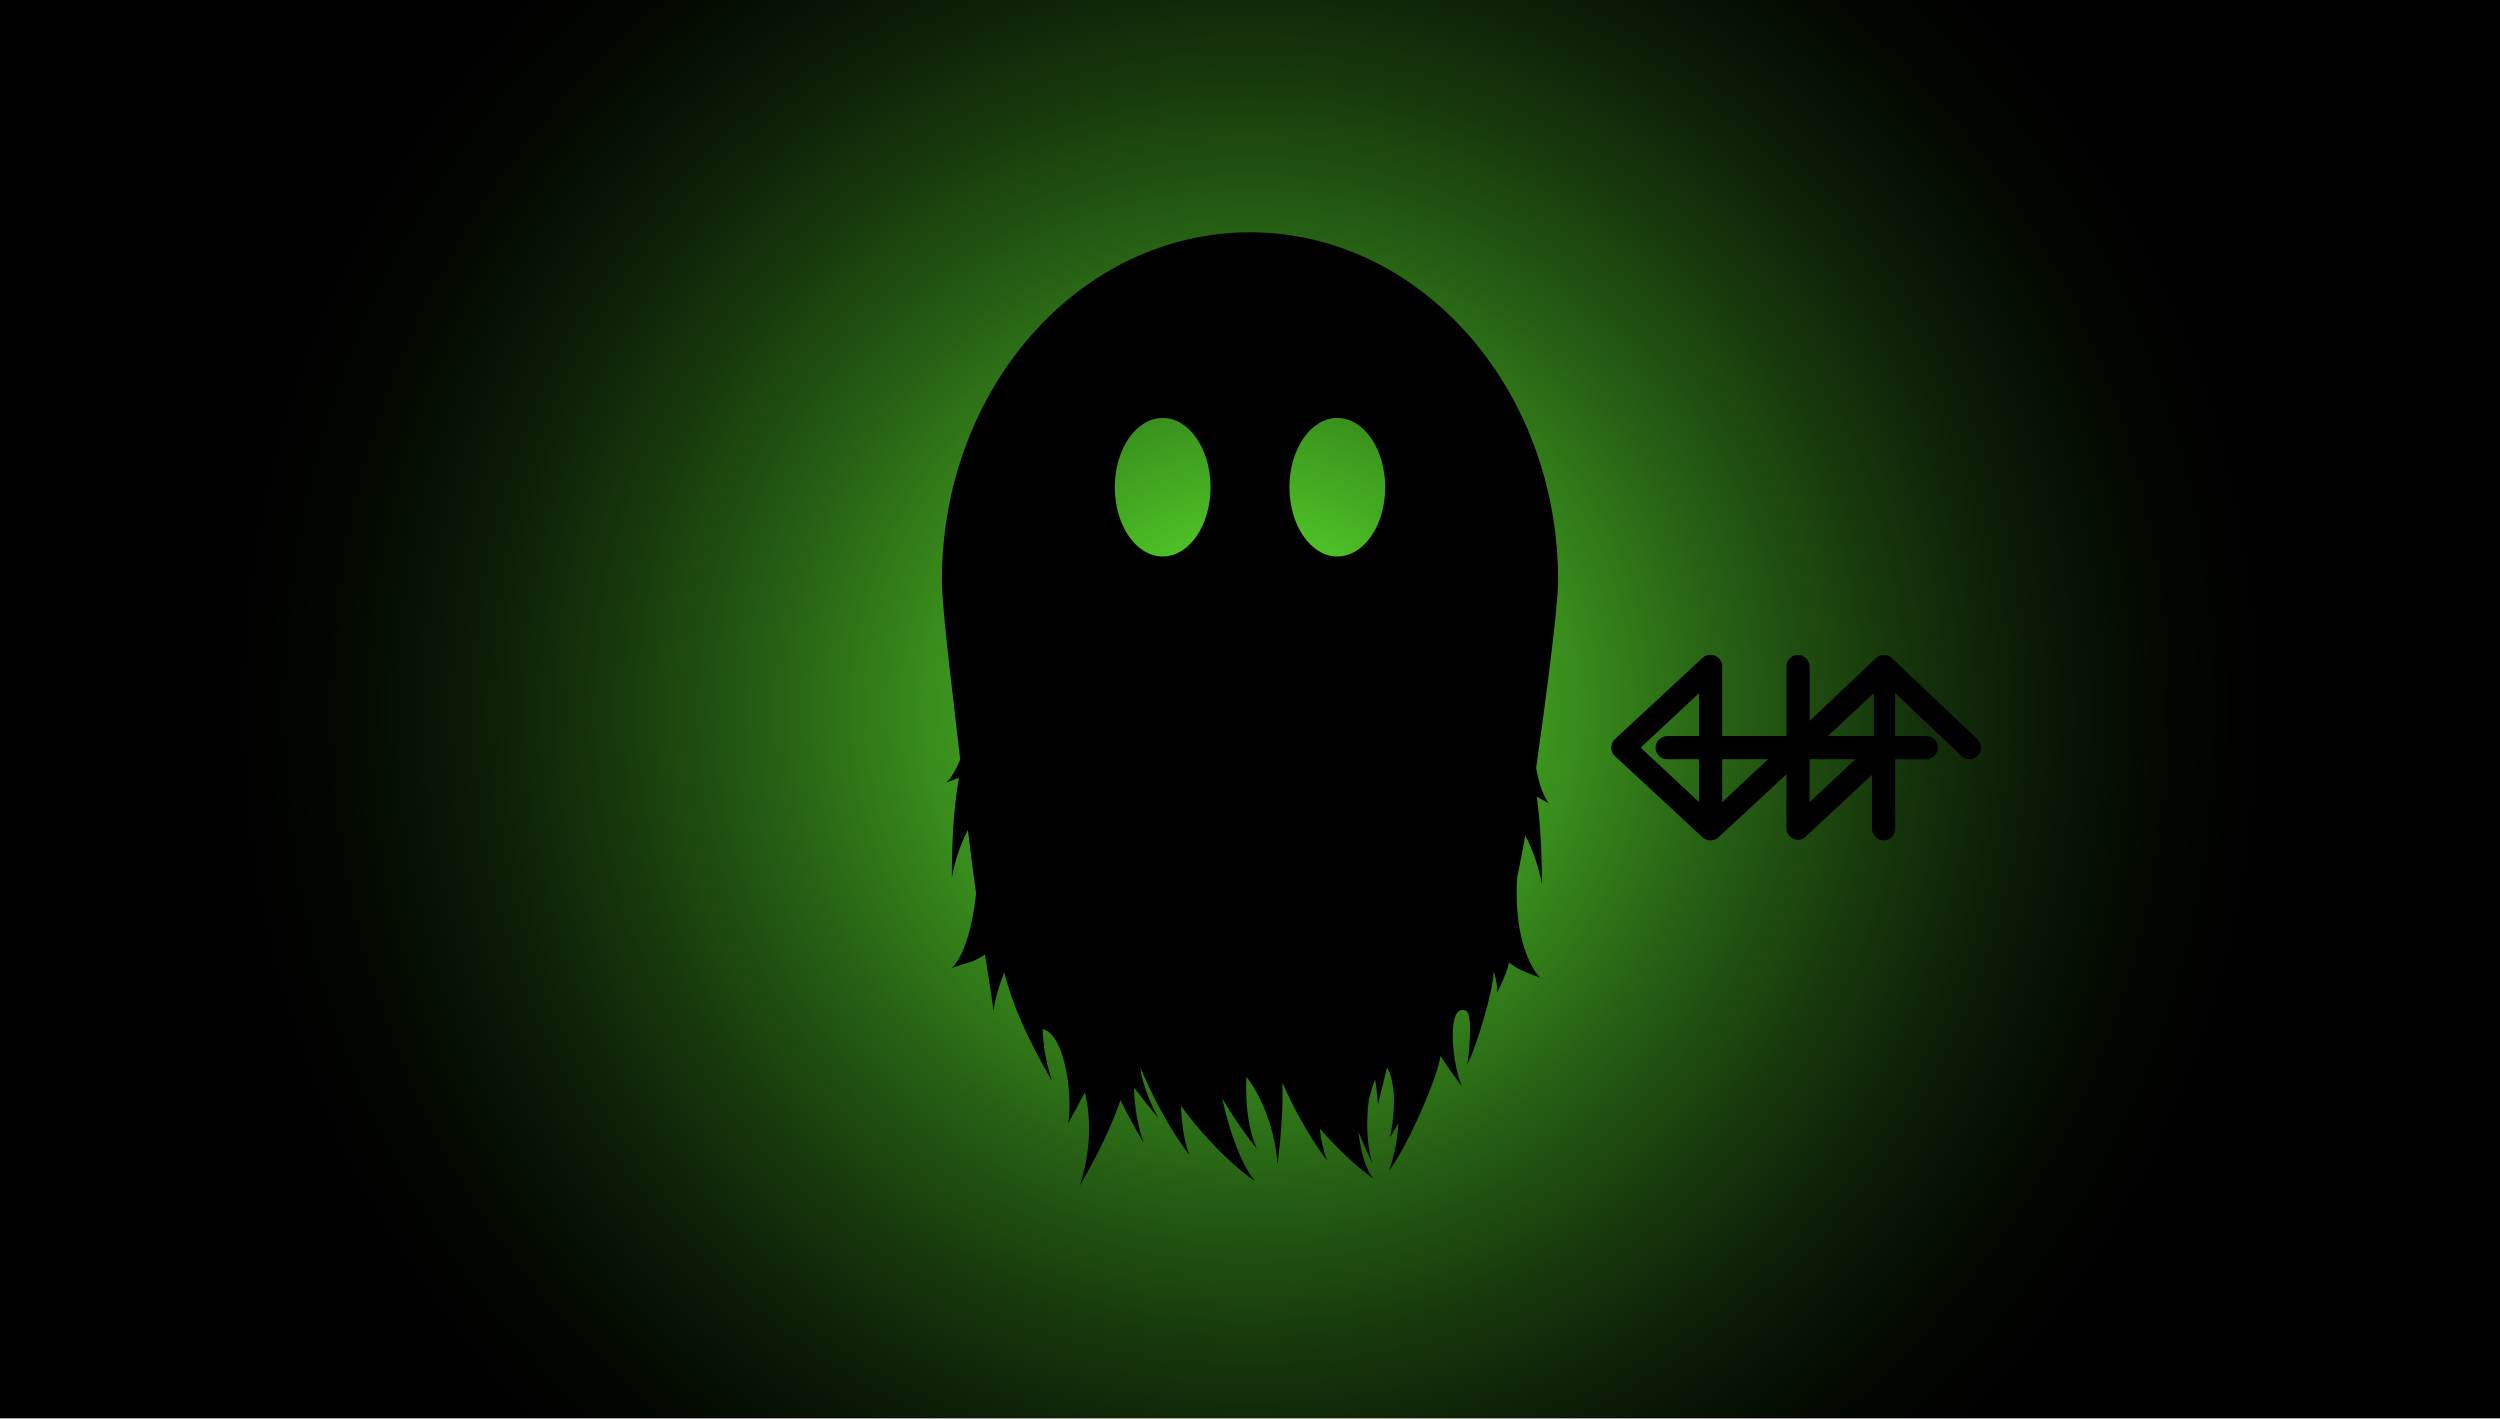
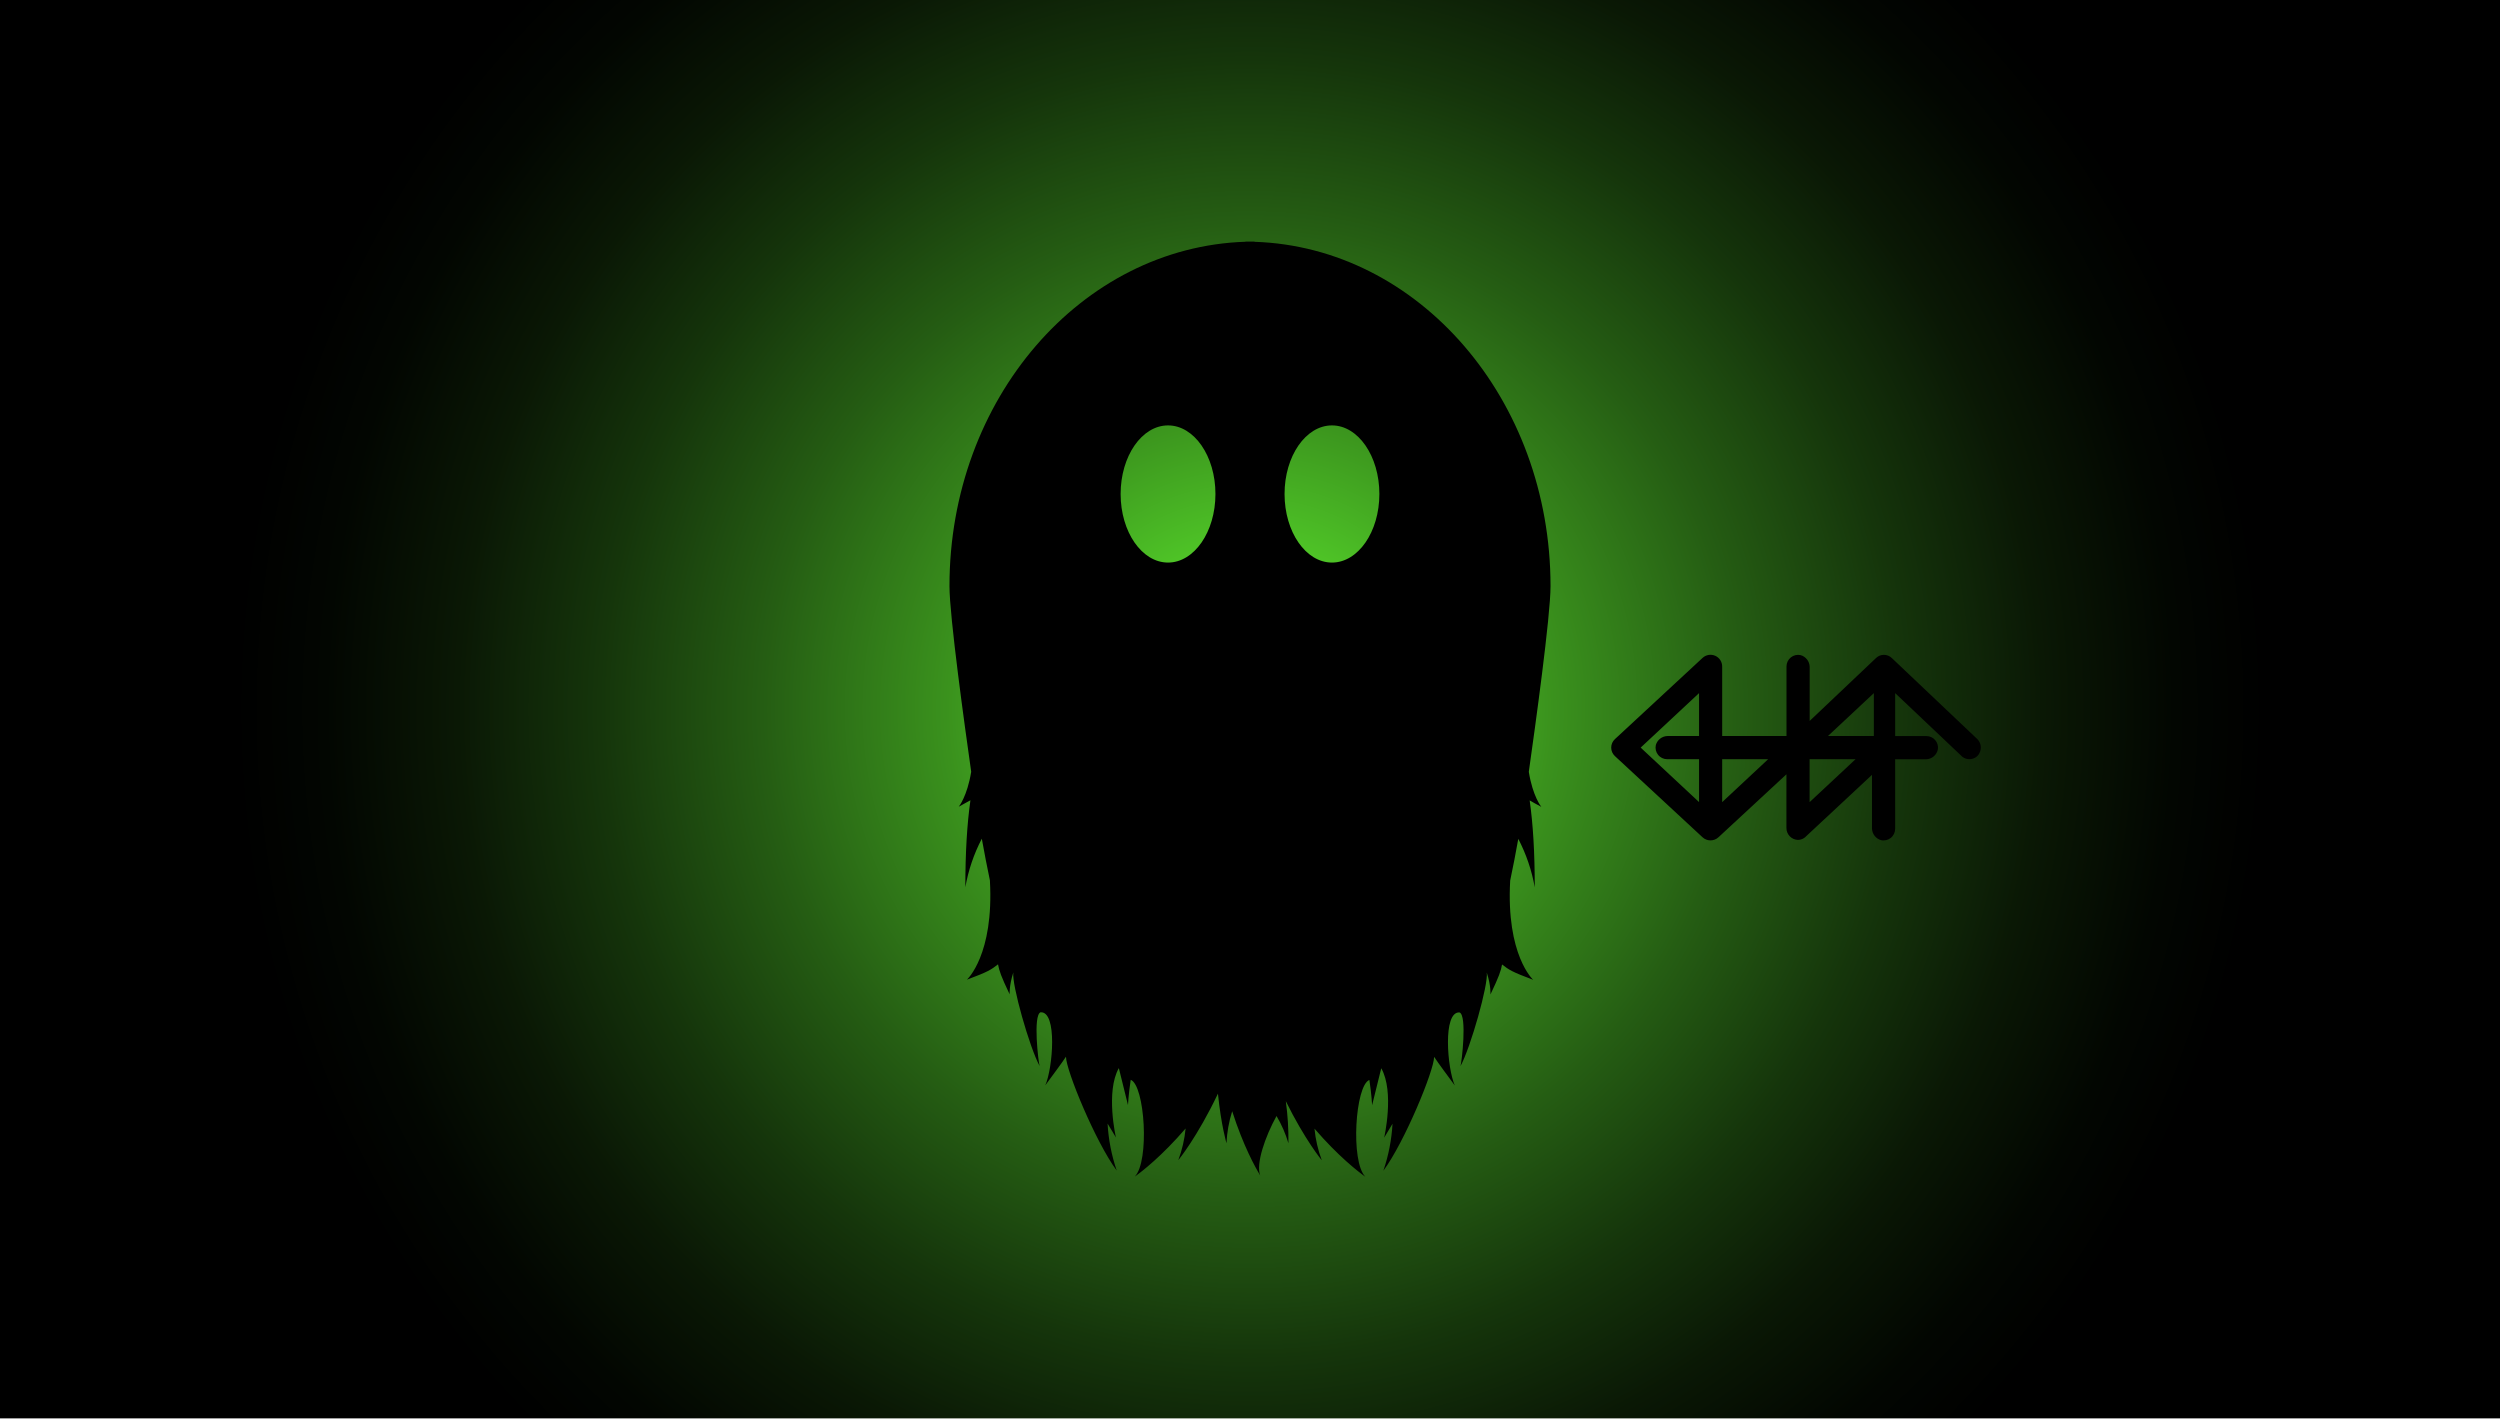
<svg xmlns="http://www.w3.org/2000/svg" id="Layer_1" data-name="Layer 1" viewBox="0 0 1366 775">
  <defs>
    <style>.cls-1{fill:url(#radial-gradient);}</style>
    <radialGradient id="radial-gradient" cx="683" cy="387.5" r="555.27" gradientUnits="userSpaceOnUse">
      <stop offset="0" stop-color="#6f3" />
      <stop offset="0.13" stop-color="#53cf29" />
      <stop offset="0.3" stop-color="#3a911d" />
      <stop offset="0.48" stop-color="#255d13" />
      <stop offset="0.64" stop-color="#15350b" />
      <stop offset="0.78" stop-color="#0a1805" />
      <stop offset="0.91" stop-color="#020601" />
      <stop offset="1" />
    </radialGradient>
  </defs>
  <rect class="cls-1" width="1366" height="775" />
  <path d="M1083.43,406.86h0l-46.8-44.36h0a6.19,6.19,0,0,0-8.52,0h0l-36.3,34.41V367.35a6.82,6.82,0,0,0-4.95-6.39,6.34,6.34,0,0,0-7.72,6.19v38H944V367.29a6.38,6.38,0,0,0-10.74-4.79h0l-47.87,44.36h0a6.31,6.31,0,0,0,0,9.27h0l47.87,44.35h0a6.4,6.4,0,0,0,8.71,0h0l37.13-34.4v29.3a6.51,6.51,0,0,0,6.31,6.55,6.22,6.22,0,0,0,4.18-1.68l0-.05,36.26-33.83v29.29a6.83,6.83,0,0,0,4.94,6.4,6.35,6.35,0,0,0,7.73-6.19v-38h16.85a6.71,6.71,0,0,0,6.5-5.53,6.3,6.3,0,0,0-6.19-7.14h-17.16V381.72l36.26,34.36,0,.05a6.3,6.3,0,0,0,7,1.09,5.63,5.63,0,0,0,2.82-2.81A6.53,6.53,0,0,0,1083.43,406.86Zm-152.07-1.7H914.14a6.82,6.82,0,0,0-6.4,4.94,6.35,6.35,0,0,0,6.19,7.73h17.43v23.44l-31.9-29.78,31.9-29.77ZM944,441.27V417.83h25.11Zm82.87-59.55v23.44H1001.8Zm-35.1,59.55V417.83h25.11Z" transform="translate(-3 -3)" />
-   <path d="M842.35,422.56c3.59-25.25,12-85.91,12-102.47,0-105-75.37-190.15-168.35-190.15S517.65,215.07,517.65,320.09c0,16.61,7.66,76.61,10,97.85-3.53,9-7.48,12.62-7.48,12.62,2.78-1,5-1.88,6.79-2.61-2.56,14.45-3.87,32-3.88,54.69a93.17,93.17,0,0,1,8.78-26.24c1.49,12.48,3,24.13,4.48,34.74C532.87,524.05,523.08,532,523.08,532c13.3-4.94,9.3-2,18.15-7.45,2.68,17.54,4.53,28.62,4.52,30.89a92.31,92.31,0,0,1,6-21c4.26,16.84,12.2,35.4,26.16,59.37a97.36,97.36,0,0,1-5.23-28.59c13.47,3.53,16.52,41,13.82,51.7q5.16-9,9.22-17.08c6.74,26-2.88,51.24-2.88,51.24,10.63-18.25,17.76-33.36,22.44-47,3.53,7.28,7.7,15.07,12.64,23.54a97.83,97.83,0,0,1-5.26-30.34c3.94,5.24,8.33,10.73,13.25,16.54a96.25,96.25,0,0,1-9.26-23.58c-.19-1.24-.38-2.53-.54-3.88,13.15,31.2,26.86,47.83,26.86,47.83-2.77-6.93-4.3-16.26-4.7-26.94,21.42,29,40.4,41.05,40.4,41.05-7.13-8.72-13.6-25.71-17.9-45.21,10.45,17.67,19,27.42,19,27.42-4.58-9.79-6.42-23.83-5.73-39.19,16,21.21,17,47.72,17,47.72,2.2-17.37,3-31.81,2.67-44.42C716,622.27,728.1,637,728.1,637a69.12,69.12,0,0,1-4-17.5c16.71,19.42,29.81,27.78,29.81,27.78-4.28-3.71-7.31-14.2-8.69-25.87,2.29,5.59,4.89,11.48,7.84,17.74-.15-.51-5-13.15-2.09-35.61,0,0,1.94-7.33,3.43-10.9,1.23,8.09,1.5,13.94,1.5,13.94,1.28-5.16,3.14-12.79,5-20.4,7.41,13.12,1.6,38.31,1.6,38.31,1-1.7,2.63-4.43,4.61-7.68A96.87,96.87,0,0,1,762,642.68c11.67-15.71,28-55.35,28-62.85,3.57,5.51,7.7,11.35,12.49,17.65-5.17-6.9-10.33-47.58,1.53-42.15,4.44,1.64,1,29.66.46,29.78,5.59-10.16,15.53-45.23,14.58-51.79,2.45,7.61,2,12.1,2,12.1,4.76-10,5.76-13,6.43-16.59,3.75,2.93,5.33,4.07,17.16,8.47,0,0-15-13.56-12.69-54.81,1.57-7.43,3.06-15.11,4.48-23a93.2,93.2,0,0,1,9.06,26.79c0-19.31-1-34.88-2.82-48,1.67,1,3.76,2.12,6.45,3.55C849.22,441.84,844.56,436.22,842.35,422.56ZM638.29,307.07c-14.45,0-26.17-16.95-26.17-37.85s11.72-37.85,26.17-37.85,26.16,16.94,26.16,37.85S652.74,307.07,638.29,307.07Zm95.42,0c-14.45,0-26.16-16.95-26.16-37.85s11.71-37.85,26.16-37.85,26.17,16.94,26.17,37.85S748.16,307.07,733.71,307.07Z" transform="translate(-3 -3)" />
+   <path d="M838.34,424.72c3.55-25,11.87-85.05,11.87-101.44,0-102.11-72-185.23-161.76-188.16V135c-.82,0-1.63,0-2.45,0s-1.63,0-2.45,0v.09c-89.78,2.93-161.76,86-161.76,188.16,0,16.39,8.32,76.45,11.87,101.44-2.19,13.53-6.8,19.1-6.8,19.1,2.66-1.42,4.73-2.56,6.38-3.53-1.84,13-2.78,28.41-2.78,47.53a91.82,91.82,0,0,1,9-26.52q2.1,11.7,4.42,22.76c2.31,40.83-12.56,54.26-12.56,54.26,11.72-4.35,13.28-5.49,17-8.38.65,3.57,1.65,6.51,6.36,16.42,0,0-.4-4.45,2-12-.94,6.47,8.82,40.93,14.37,51.14-.68-2-3.72-27.79.52-29.36,9.28-.58,6.7,30.71,2.57,39.92,3.21-4.39,9.16-12.34,11.31-15.65,0,7.42,16.18,46.66,27.73,62.22a96,96,0,0,1-5-25.67c2,3.23,3.59,5.93,4.56,7.61,0,0-5.75-24.94,1.59-37.93,1.85,7.53,3.69,15.09,5,20.19,0,0,.27-5.78,1.49-13.79,7.7,2.93,10.43,44.54,2.2,52.91,4.05-2.9,14.82-11.24,27.8-26.32a68.33,68.33,0,0,1-4,17.32s10.36-12.58,21.66-36.34c1.75,17.23,4.67,27.09,4.67,27.09a67.93,67.93,0,0,1,3.12-17.49c6.06,18.95,12.72,30.84,15.31,35.09-2.45-6.22,2.59-21,8.91-32.49a66,66,0,0,1,6.51,14.9,154.93,154.93,0,0,0-1.43-23l0,0C716,625.83,725.23,637,725.23,637a68.33,68.33,0,0,1-4-17.32c13,15.08,23.75,23.42,27.8,26.32-8.23-8.37-5.5-50,2.2-52.91,1.22,8,1.49,13.79,1.49,13.79,1.26-5.1,3.1-12.66,5-20.19,7.34,13,1.59,37.93,1.59,37.93,1-1.68,2.6-4.38,4.56-7.61a96,96,0,0,1-5,25.67c11.55-15.56,27.74-54.8,27.73-62.22,2.15,3.31,8.1,11.26,11.31,15.65-4.13-9.21-6.71-40.5,2.57-39.92,4.24,1.57,1.2,27.39.52,29.36,5.55-10.21,15.31-44.67,14.37-51.14,2.43,7.53,2,12,2,12,4.71-9.91,5.71-12.85,6.36-16.42,3.72,2.89,5.28,4,17,8.38,0,0-14.87-13.43-12.56-54.26q2.33-11,4.42-22.76a91.82,91.82,0,0,1,9,26.52c0-19.12-.94-34.54-2.78-47.53,1.65,1,3.72,2.11,6.38,3.53C845.14,443.82,840.53,438.25,838.34,424.72ZM641.21,310.39c-14.3,0-25.9-16.77-25.9-37.47s11.6-37.48,25.9-37.48,25.91,16.78,25.91,37.48S655.52,310.39,641.21,310.39Zm89.58,0c-14.31,0-25.91-16.77-25.91-37.47s11.6-37.48,25.91-37.48,25.9,16.78,25.9,37.48S745.09,310.39,730.79,310.39Z" transform="translate(-3 -3)" />
</svg>
